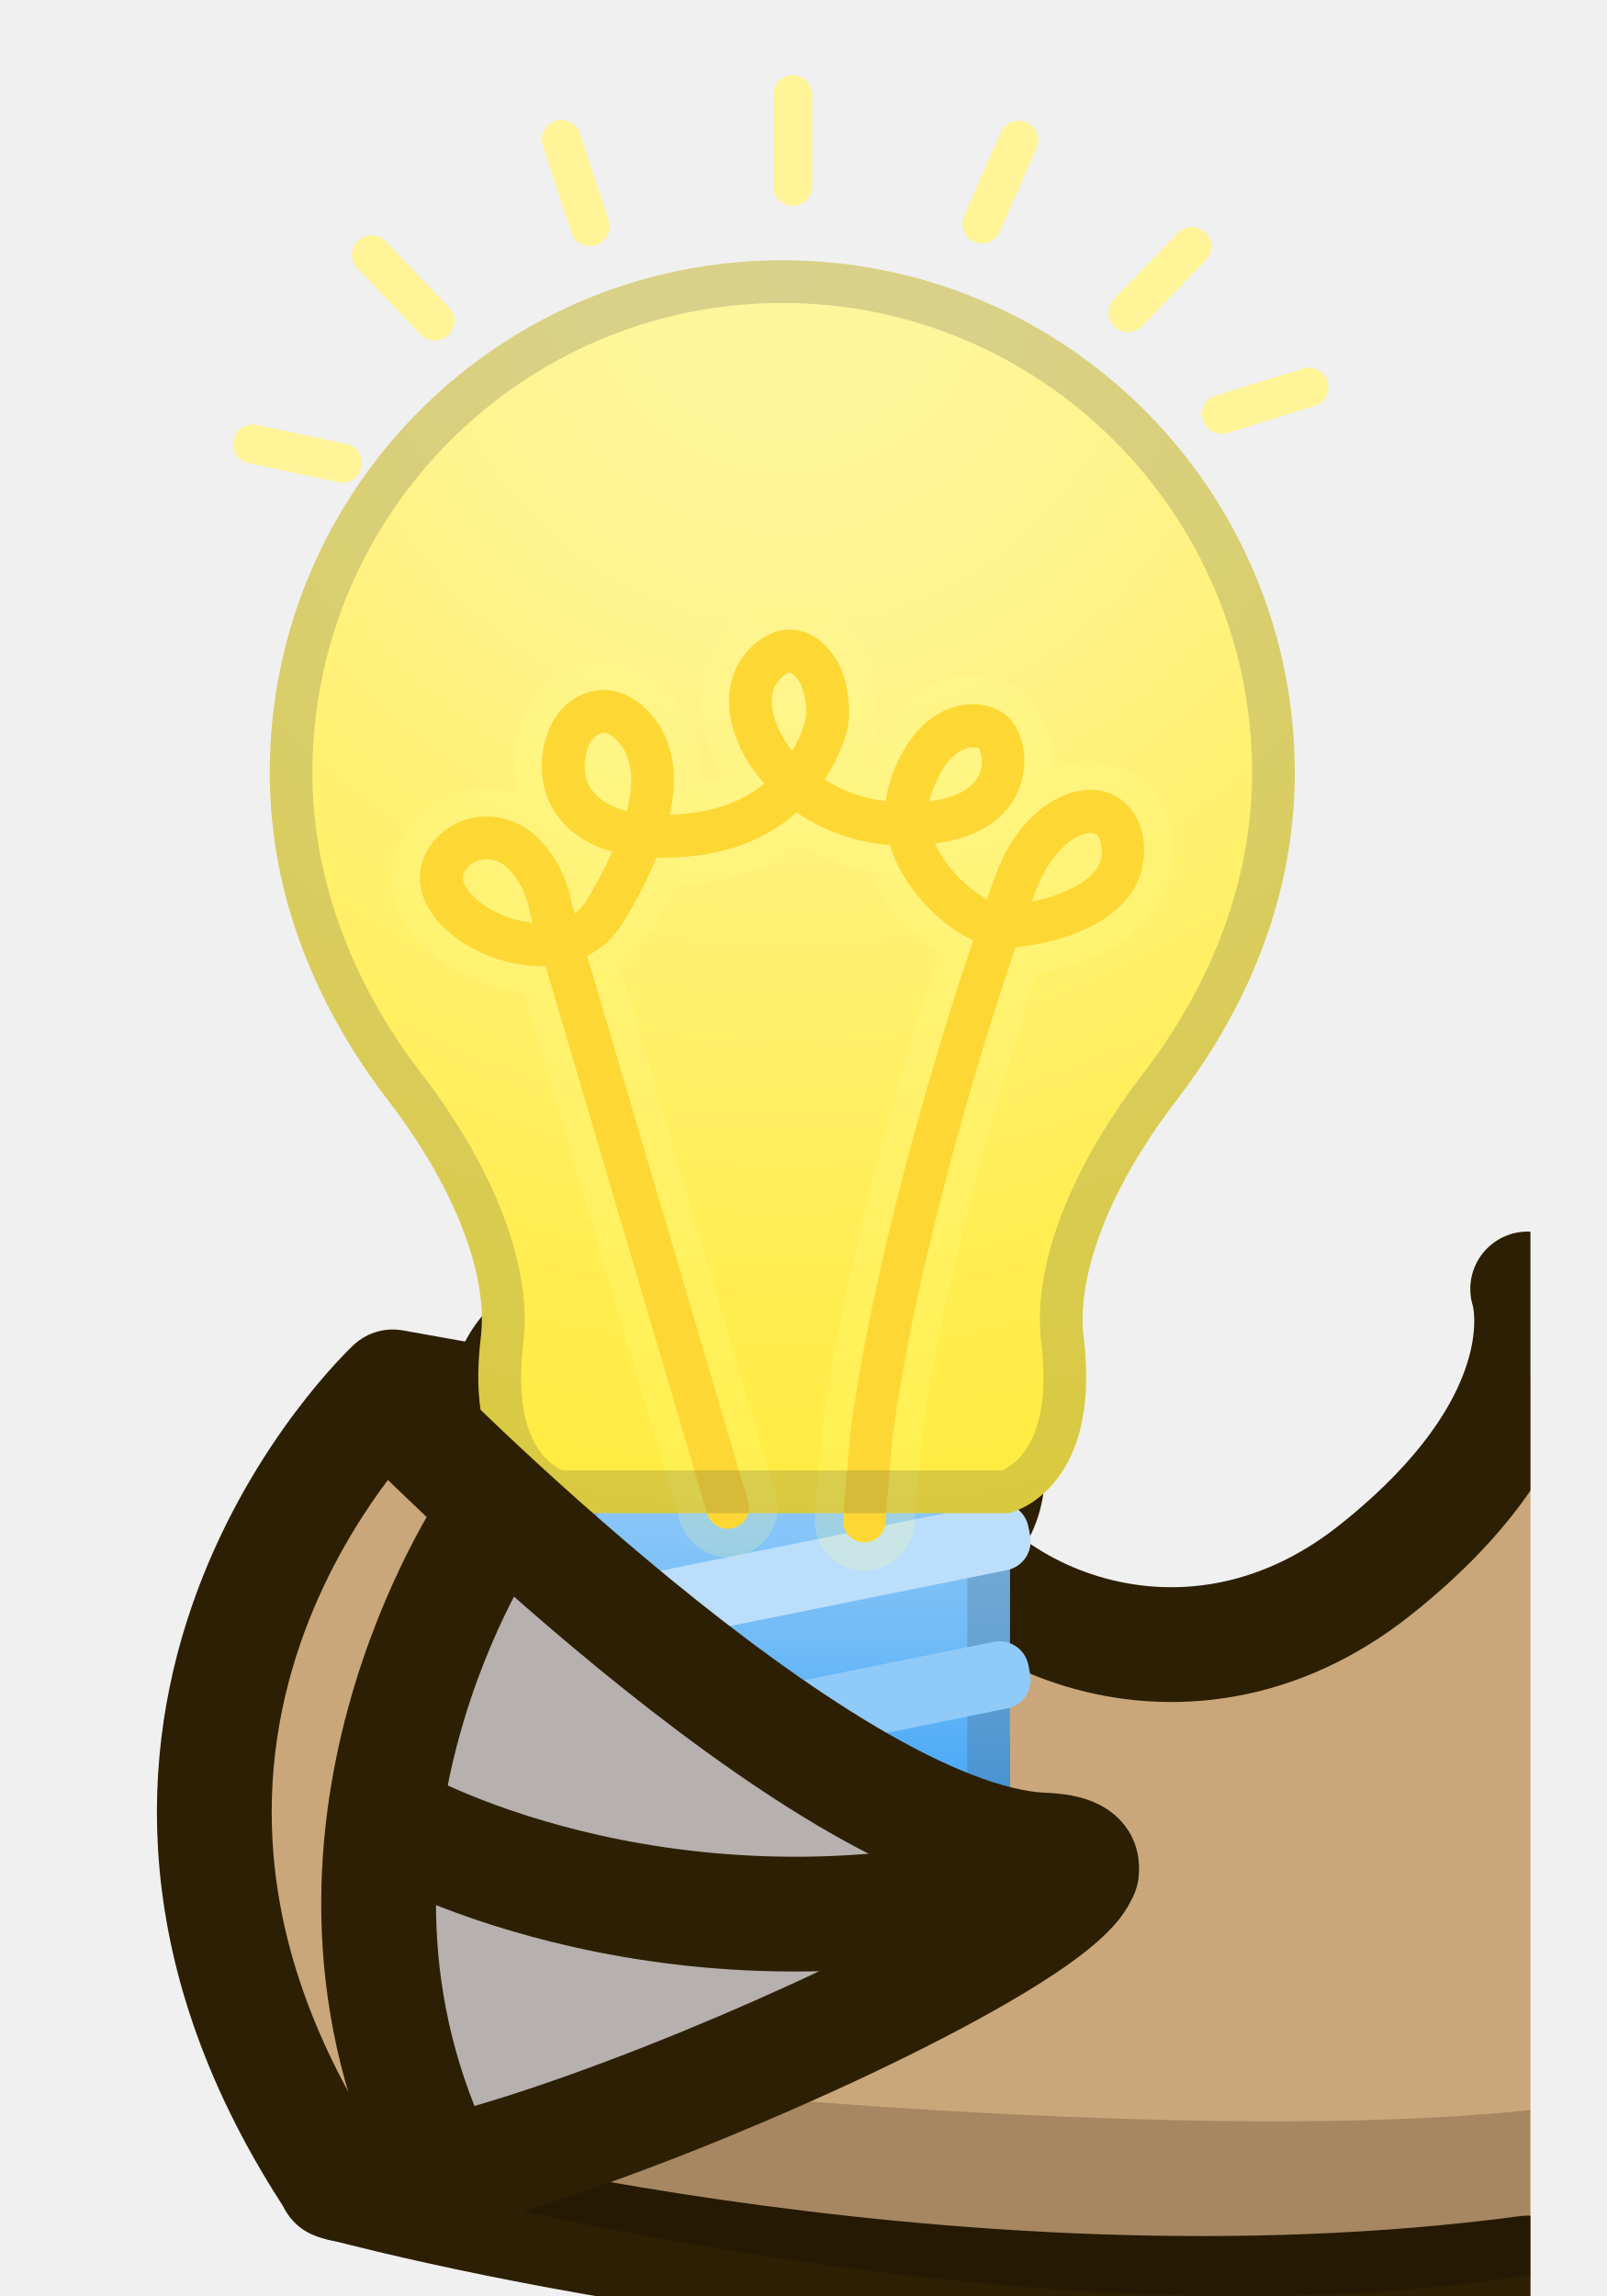
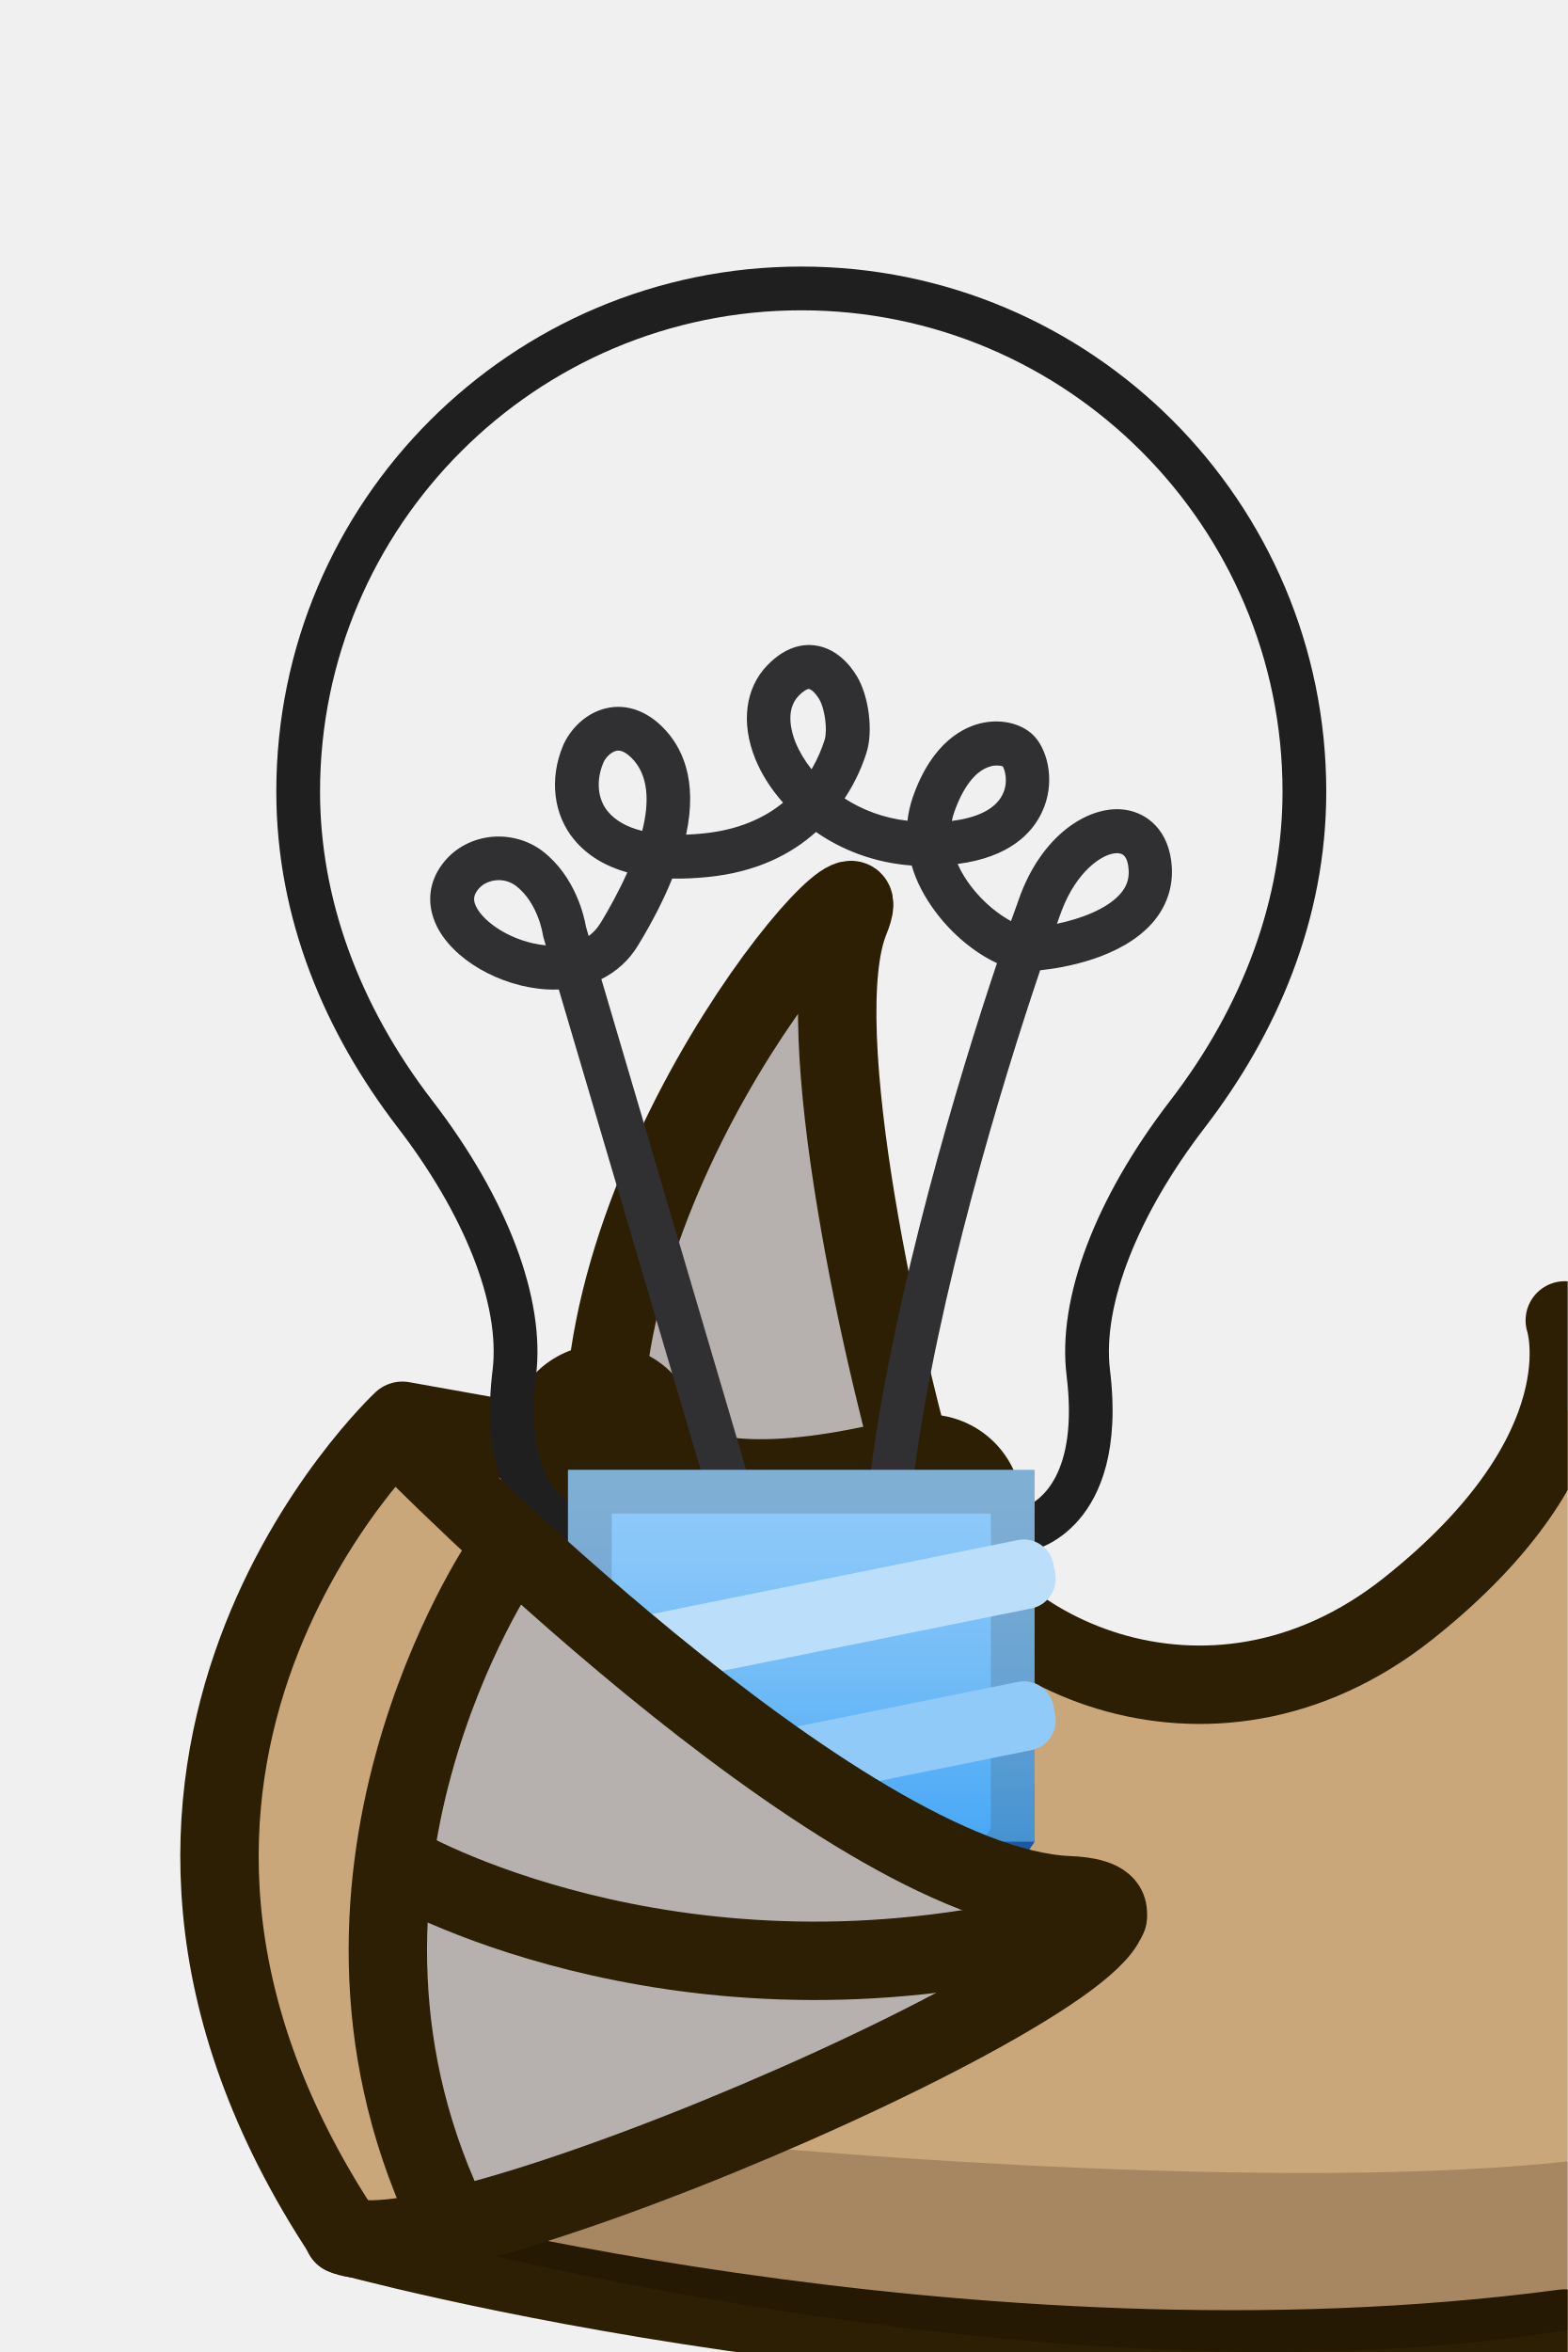
- <svg xmlns="http://www.w3.org/2000/svg" width="14" height="20" viewBox="0 0 14 20" fill="none">
-   <g clip-path="url(#clip0_96_1446)">
-     <path d="M13.38 11.067C13.38 11.067 13.779 12.245 12.181 13.509C11.195 14.289 9.114 15.369 7.823 12.648C6.421 13.494 5.137 12.389 5.137 12.389C5.137 12.389 3.788 12.245 3.437 12.245C1.265 14.129 1.757 17.422 2.92 19.007C6.631 20.212 11.697 20.515 12.181 19.933C17.364 21.249 15.131 11.589 15.131 11.589L13.38 11.067Z" fill="#CAA77A" />
-     <path d="M7.186 7.67C7.186 7.67 7.373 12.3 7.823 12.648C8.274 12.997 5.208 13.504 5.075 12.194C5.116 10.494 7.186 7.67 7.186 7.67Z" fill="#B6B1AE" />
-     <path d="M13.309 11.228C13.309 11.228 13.681 12.327 11.977 13.679C10.273 15.03 8.25 14.027 7.884 12.839C7.518 11.651 6.861 8.722 7.229 7.821C7.598 6.921 4.997 9.805 5.141 12.389L3.422 12.081C3.422 12.081 0.282 15.012 2.926 19.007C2.926 19.007 8.231 20.476 13.309 19.8" stroke="#2D1F04" stroke-linecap="round" stroke-linejoin="round" />
-     <path d="M5.135 12.245C5.135 12.245 5.135 13.548 7.883 12.839" stroke="#2D1F04" stroke-width="2.437" stroke-linecap="round" stroke-linejoin="round" />
+ <svg xmlns="http://www.w3.org/2000/svg" width="20" height="30" viewBox="0 0 20 30" fill="none">
+   <g clip-path="url(#clip0_96_1454)">
+     <path d="M20.069 16.6C20.069 16.6 20.668 18.367 18.272 20.263C16.793 21.433 13.672 23.053 11.735 18.972C9.631 20.241 7.706 18.583 7.706 18.583C7.706 18.583 5.681 18.367 5.155 18.367C1.898 21.193 2.636 26.132 4.379 28.51C9.947 30.318 17.546 30.773 18.272 29.9C26.046 31.873 22.696 17.383 22.696 17.383L20.069 16.6Z" fill="#CAA77A" />
+     <path d="M10.779 11.505C10.779 11.505 11.06 18.449 11.735 18.972C12.41 19.495 7.812 20.256 7.612 18.291C7.674 15.741 10.779 11.505 10.779 11.505Z" fill="#B6B1AE" />
+     <path d="M19.963 16.842C19.963 16.842 20.521 18.49 17.965 20.518C15.409 22.546 12.375 21.041 11.826 19.259C11.277 17.476 10.291 13.082 10.844 11.732C11.396 10.381 7.495 14.708 7.711 18.583L5.133 18.122C5.133 18.122 0.422 22.518 4.389 28.51C4.389 28.51 12.347 30.714 19.963 29.7" stroke="#2D1F04" stroke-linecap="round" stroke-linejoin="round" />
+     <path d="M7.702 18.367C7.702 18.367 7.702 20.323 11.824 19.259" stroke="#2D1F04" stroke-width="2.437" stroke-linecap="round" stroke-linejoin="round" />
    <g style="mix-blend-mode:multiply" opacity="0.23">
-       <path d="M6.58 18.267C6.58 18.267 11.241 18.695 13.706 18.332C15.125 18.123 13.396 19.399 13.458 19.791C9.227 20.54 3.6 19.037 3.6 19.037L6.58 18.267Z" fill="#3F2719" />
+       <path d="M9.87 27.4C9.87 27.4 16.861 28.042 20.559 27.498C22.687 27.185 20.093 29.098 20.186 29.686C13.841 30.81 5.4 28.556 5.4 28.556L9.87 27.4Z" fill="#3F2719" />
    </g>
-     <path d="M4.831 15.165V15.661L5.675 16.928C5.767 17.066 5.922 17.149 6.088 17.149H7.542C7.708 17.149 7.863 17.066 7.955 16.928L8.799 15.661V15.165H4.831Z" fill="url(#paint0_radial_96_1446)" />
-     <path d="M8.799 12.498H4.831V15.661H8.799V12.498Z" fill="url(#paint1_linear_96_1446)" />
+     <path d="M11.298 20.15C11.29 20.15 11.283 20.15 11.274 20.15C11.119 20.137 11.006 20.001 11.019 19.849L11.11 18.761C11.408 16.472 12.23 13.741 12.719 12.285C12.444 12.158 12.157 11.926 11.94 11.637C11.794 11.444 11.69 11.243 11.631 11.04C11.153 11.005 10.74 10.841 10.41 10.612C10.1 10.891 9.655 11.126 9.023 11.187C8.864 11.202 8.716 11.21 8.576 11.206C8.472 11.463 8.331 11.745 8.139 12.06C8.025 12.248 7.865 12.393 7.672 12.489L9.776 19.616C9.819 19.763 9.735 19.919 9.588 19.962C9.441 20.005 9.285 19.921 9.242 19.774L7.129 12.621C7.08 12.623 7.028 12.623 6.978 12.62C6.375 12.586 5.767 12.233 5.564 11.796C5.44 11.528 5.469 11.25 5.646 11.018C5.788 10.83 5.998 10.711 6.238 10.678C6.481 10.646 6.733 10.711 6.924 10.858C7.343 11.182 7.454 11.695 7.475 11.818L7.51 11.939C7.568 11.896 7.62 11.842 7.663 11.771C7.772 11.591 7.897 11.366 8.003 11.128C7.719 11.048 7.492 10.91 7.326 10.711C7.06 10.393 7.006 9.933 7.183 9.511C7.261 9.327 7.456 9.089 7.756 9.029C7.996 8.981 8.241 9.066 8.446 9.267C8.703 9.52 8.904 9.944 8.753 10.646C8.822 10.644 8.894 10.638 8.969 10.631C9.424 10.586 9.754 10.432 9.99 10.238C9.83 10.058 9.711 9.866 9.635 9.678C9.45 9.221 9.508 8.774 9.791 8.484C10.024 8.244 10.245 8.214 10.388 8.231C10.676 8.265 10.853 8.493 10.933 8.627C11.086 8.882 11.142 9.329 11.054 9.602C11.008 9.747 10.924 9.961 10.775 10.184C10.998 10.328 11.268 10.434 11.577 10.469C11.588 10.37 11.61 10.274 11.642 10.177C11.893 9.45 12.313 9.264 12.542 9.219C12.799 9.167 13.059 9.238 13.203 9.399C13.374 9.591 13.465 9.993 13.294 10.357C13.169 10.627 12.879 10.934 12.217 11.02C12.267 11.133 12.33 11.228 12.382 11.297C12.548 11.517 12.743 11.665 12.898 11.749C12.948 11.608 12.989 11.494 13.02 11.409C13.324 10.611 13.925 10.261 14.362 10.33C14.628 10.37 14.922 10.585 14.95 11.064C14.964 11.329 14.877 11.574 14.697 11.777C14.293 12.229 13.556 12.346 13.27 12.376C12.793 13.784 11.956 16.534 11.659 18.816L11.568 19.892C11.562 20.041 11.441 20.15 11.298 20.15ZM6.362 11.226C6.346 11.226 6.329 11.228 6.312 11.23C6.221 11.243 6.143 11.286 6.093 11.353C6.041 11.422 6.035 11.481 6.072 11.559C6.173 11.773 6.548 12.019 6.963 12.058L6.933 11.957C6.93 11.943 6.926 11.93 6.924 11.915C6.924 11.913 6.865 11.517 6.582 11.299C6.52 11.252 6.442 11.226 6.362 11.226ZM14.252 10.882C14.062 10.882 13.733 11.12 13.547 11.61C13.528 11.658 13.508 11.716 13.484 11.783C13.78 11.721 14.113 11.6 14.287 11.407C14.371 11.314 14.406 11.217 14.399 11.1C14.392 10.968 14.352 10.895 14.284 10.886C14.272 10.884 14.263 10.882 14.252 10.882ZM7.888 9.574C7.88 9.574 7.873 9.574 7.865 9.576C7.795 9.591 7.724 9.665 7.698 9.727C7.601 9.956 7.624 10.196 7.756 10.352C7.852 10.467 7.999 10.551 8.193 10.598C8.286 10.233 8.278 9.885 8.055 9.665C7.992 9.604 7.936 9.574 7.888 9.574ZM12.715 9.764C12.689 9.764 12.656 9.768 12.619 9.781C12.44 9.838 12.282 10.047 12.172 10.365C12.159 10.4 12.15 10.436 12.144 10.471C12.475 10.43 12.699 10.317 12.788 10.138C12.873 9.971 12.814 9.805 12.792 9.775C12.786 9.773 12.758 9.764 12.715 9.764ZM10.319 8.787C10.303 8.787 10.256 8.806 10.189 8.875C10.01 9.059 10.102 9.353 10.15 9.472C10.197 9.585 10.265 9.701 10.353 9.812C10.433 9.678 10.485 9.548 10.52 9.438C10.559 9.314 10.524 9.037 10.451 8.918C10.401 8.834 10.345 8.791 10.321 8.789C10.321 8.787 10.321 8.787 10.319 8.787Z" fill="#303032" />
+     <path d="M10.223 3.958C13.608 3.958 16.362 6.711 16.362 10.097C16.362 11.457 15.867 12.821 14.929 14.039C13.969 15.287 13.487 16.565 13.607 17.544C13.763 18.814 13.262 19.14 13.095 19.213H10.223H7.35C7.183 19.14 6.682 18.816 6.839 17.544C6.958 16.565 6.476 15.287 5.516 14.039C4.578 12.821 4.083 11.457 4.083 10.097C4.083 6.711 6.837 3.958 10.223 3.958ZM10.223 3.4C6.524 3.4 3.525 6.399 3.525 10.097C3.525 11.727 4.152 13.181 5.073 14.38C5.92 15.481 6.387 16.638 6.284 17.477C6.037 19.503 7.261 19.771 7.261 19.771H10.223H13.184C13.184 19.771 14.408 19.503 14.161 17.477C14.059 16.638 14.525 15.481 15.372 14.38C16.293 13.181 16.92 11.727 16.92 10.097C16.92 6.399 13.921 3.4 10.223 3.4Z" fill="#1F1F1F" />
+     <path d="M7.246 22.747V23.491L8.513 25.393C8.651 25.599 8.883 25.724 9.132 25.724H11.313C11.562 25.724 11.794 25.599 11.932 25.393L13.199 23.491V22.747H7.246Z" fill="url(#paint0_radial_96_1454)" />
+     <path d="M13.199 18.748H7.246V23.491H13.199V18.748Z" fill="url(#paint1_linear_96_1454)" />
    <g opacity="0.2">
-       <path d="M8.427 12.87V15.165V15.548L7.645 16.721C7.621 16.756 7.583 16.777 7.542 16.777H6.088C6.046 16.777 6.008 16.756 5.985 16.721L5.203 15.548V15.165V12.87H8.427ZM8.799 12.498H4.831V15.165V15.661L5.675 16.928C5.767 17.066 5.922 17.149 6.088 17.149H7.542C7.708 17.149 7.863 17.066 7.955 16.928L8.799 15.661V15.165V12.498Z" fill="#424242" />
+       <path d="M12.641 19.306V22.747V23.322L11.467 25.082C11.432 25.134 11.374 25.166 11.313 25.166H9.132C9.069 25.166 9.011 25.134 8.978 25.082L7.804 23.322V22.747V19.306H12.641ZM13.199 18.748H7.246V22.747V23.491L8.513 25.393C8.651 25.599 8.883 25.724 9.132 25.724H11.313C11.562 25.724 11.794 25.599 11.932 25.393L13.199 23.491V22.747V18.748Z" fill="#424242" />
    </g>
-     <path d="M8.773 13.677L4.944 14.45C4.806 14.479 4.669 14.388 4.641 14.249L4.626 14.173C4.598 14.035 4.688 13.899 4.827 13.87L8.657 13.096C8.794 13.068 8.931 13.158 8.959 13.297L8.974 13.374C9.002 13.513 8.912 13.649 8.773 13.677Z" fill="#BBDEFB" />
-     <path d="M8.773 14.882L4.944 15.656C4.806 15.684 4.669 15.594 4.641 15.455L4.626 15.378C4.598 15.241 4.688 15.104 4.827 15.075L8.657 14.302C8.794 14.273 8.931 14.364 8.959 14.503L8.974 14.579C9.002 14.718 8.912 14.855 8.773 14.882Z" fill="#90CAF9" />
-     <path d="M11.28 6.731C11.28 4.266 9.281 2.267 6.815 2.267C4.349 2.267 2.35 4.266 2.35 6.731C2.35 7.818 2.768 8.788 3.382 9.586C3.946 10.32 4.258 11.092 4.189 11.651C4.025 13.002 4.841 13.181 4.841 13.181H6.815H8.789C8.789 13.181 9.605 13.002 9.441 11.651C9.372 11.092 9.684 10.32 10.248 9.586C10.862 8.788 11.28 7.818 11.28 6.731Z" fill="url(#paint2_radial_96_1446)" />
-     <path d="M7.532 13.434C7.527 13.434 7.522 13.434 7.516 13.434C7.413 13.425 7.337 13.334 7.346 13.233L7.407 12.507C7.605 10.982 8.153 9.161 8.479 8.19C8.296 8.106 8.105 7.95 7.96 7.758C7.863 7.629 7.794 7.495 7.754 7.36C7.435 7.337 7.16 7.227 6.94 7.075C6.733 7.261 6.437 7.417 6.015 7.458C5.91 7.468 5.81 7.473 5.717 7.471C5.648 7.642 5.554 7.83 5.426 8.04C5.35 8.165 5.244 8.262 5.115 8.326L6.517 13.078C6.546 13.175 6.49 13.28 6.392 13.308C6.294 13.337 6.19 13.281 6.161 13.183L4.753 8.414C4.72 8.416 4.686 8.416 4.652 8.413C4.25 8.391 3.845 8.155 3.71 7.864C3.626 7.685 3.646 7.5 3.764 7.345C3.858 7.22 3.998 7.141 4.158 7.118C4.321 7.097 4.488 7.141 4.616 7.239C4.895 7.454 4.97 7.797 4.983 7.879L5.007 7.959C5.045 7.931 5.08 7.895 5.108 7.848C5.182 7.727 5.265 7.577 5.335 7.418C5.146 7.365 4.994 7.273 4.884 7.141C4.707 6.929 4.671 6.622 4.789 6.341C4.841 6.218 4.971 6.059 5.17 6.019C5.33 5.987 5.494 6.044 5.631 6.178C5.802 6.347 5.936 6.63 5.835 7.097C5.881 7.096 5.93 7.092 5.979 7.087C6.283 7.058 6.502 6.955 6.66 6.826C6.553 6.705 6.474 6.578 6.423 6.452C6.3 6.147 6.339 5.85 6.527 5.656C6.682 5.496 6.83 5.476 6.925 5.487C7.118 5.51 7.235 5.662 7.289 5.752C7.39 5.922 7.428 6.219 7.369 6.401C7.338 6.498 7.283 6.641 7.183 6.79C7.332 6.885 7.512 6.956 7.718 6.979C7.725 6.914 7.74 6.849 7.761 6.785C7.929 6.3 8.209 6.176 8.362 6.146C8.533 6.111 8.706 6.158 8.802 6.266C8.916 6.394 8.977 6.662 8.863 6.905C8.78 7.085 8.586 7.289 8.145 7.347C8.178 7.422 8.22 7.485 8.255 7.531C8.365 7.678 8.496 7.777 8.598 7.833C8.632 7.738 8.659 7.663 8.68 7.606C8.882 7.074 9.283 6.84 9.575 6.886C9.752 6.914 9.948 7.056 9.966 7.376C9.976 7.552 9.918 7.716 9.798 7.851C9.529 8.153 9.037 8.231 8.846 8.251C8.529 9.189 7.971 11.023 7.772 12.544L7.712 13.261C7.708 13.36 7.627 13.434 7.532 13.434ZM4.242 7.484C4.23 7.484 4.219 7.485 4.208 7.487C4.147 7.495 4.095 7.524 4.062 7.569C4.027 7.614 4.023 7.654 4.048 7.706C4.115 7.849 4.366 8.013 4.642 8.039L4.622 7.972C4.62 7.962 4.617 7.953 4.616 7.943C4.616 7.942 4.576 7.678 4.388 7.533C4.347 7.502 4.295 7.484 4.242 7.484ZM9.501 7.255C9.375 7.255 9.155 7.413 9.031 7.74C9.019 7.772 9.005 7.81 8.989 7.855C9.186 7.814 9.408 7.733 9.525 7.604C9.581 7.542 9.604 7.478 9.599 7.4C9.594 7.312 9.568 7.263 9.522 7.257C9.515 7.256 9.509 7.255 9.501 7.255ZM5.259 6.383C5.254 6.383 5.249 6.383 5.244 6.384C5.197 6.394 5.149 6.444 5.132 6.485C5.068 6.637 5.082 6.797 5.17 6.901C5.235 6.978 5.333 7.034 5.462 7.065C5.524 6.822 5.519 6.59 5.37 6.444C5.328 6.403 5.291 6.383 5.259 6.383ZM8.477 6.509C8.46 6.509 8.437 6.512 8.412 6.521C8.293 6.559 8.188 6.698 8.115 6.91C8.106 6.934 8.1 6.957 8.096 6.981C8.317 6.953 8.466 6.878 8.525 6.759C8.582 6.647 8.543 6.537 8.528 6.517C8.524 6.516 8.505 6.509 8.477 6.509ZM6.88 5.858C6.868 5.858 6.837 5.871 6.793 5.917C6.674 6.039 6.734 6.235 6.767 6.315C6.798 6.39 6.844 6.467 6.902 6.542C6.955 6.452 6.99 6.365 7.013 6.292C7.04 6.209 7.016 6.024 6.968 5.945C6.934 5.889 6.897 5.861 6.881 5.859C6.881 5.858 6.881 5.858 6.88 5.858Z" fill="#FFD54F" />
-     <path d="M7.532 13.434C7.527 13.434 7.522 13.434 7.516 13.434C7.413 13.425 7.337 13.334 7.346 13.233L7.407 12.507C7.605 10.982 8.153 9.161 8.479 8.19C8.296 8.106 8.105 7.95 7.96 7.758C7.863 7.629 7.794 7.495 7.754 7.36C7.435 7.337 7.16 7.227 6.94 7.075C6.733 7.261 6.437 7.417 6.015 7.458C5.91 7.468 5.81 7.473 5.717 7.471C5.648 7.642 5.554 7.83 5.426 8.04C5.35 8.165 5.244 8.262 5.115 8.326L6.517 13.078C6.546 13.175 6.49 13.28 6.392 13.308C6.294 13.337 6.19 13.281 6.161 13.183L4.753 8.414C4.72 8.416 4.686 8.416 4.652 8.413C4.25 8.391 3.845 8.155 3.71 7.864C3.626 7.685 3.646 7.5 3.764 7.345C3.858 7.22 3.998 7.141 4.158 7.118C4.321 7.097 4.488 7.141 4.616 7.239C4.895 7.454 4.97 7.797 4.983 7.879L5.007 7.959C5.045 7.931 5.08 7.895 5.108 7.848C5.182 7.727 5.265 7.577 5.335 7.418C5.146 7.365 4.994 7.273 4.884 7.141C4.707 6.929 4.671 6.622 4.789 6.341C4.841 6.218 4.971 6.059 5.17 6.019C5.33 5.987 5.494 6.044 5.631 6.178C5.802 6.347 5.936 6.63 5.835 7.097C5.881 7.096 5.93 7.092 5.979 7.087C6.283 7.058 6.502 6.955 6.66 6.826C6.553 6.705 6.474 6.578 6.423 6.452C6.3 6.147 6.339 5.85 6.527 5.656C6.682 5.496 6.83 5.476 6.925 5.487C7.118 5.51 7.235 5.662 7.289 5.752C7.39 5.922 7.428 6.219 7.369 6.401C7.338 6.498 7.283 6.641 7.183 6.79C7.332 6.885 7.512 6.956 7.718 6.979C7.725 6.914 7.74 6.849 7.761 6.785C7.929 6.3 8.209 6.176 8.362 6.146C8.533 6.111 8.706 6.158 8.802 6.266C8.916 6.394 8.977 6.662 8.863 6.905C8.78 7.085 8.586 7.289 8.145 7.347C8.178 7.422 8.22 7.485 8.255 7.531C8.365 7.678 8.496 7.777 8.598 7.833C8.632 7.738 8.659 7.663 8.68 7.606C8.882 7.074 9.283 6.84 9.575 6.886C9.752 6.914 9.948 7.056 9.966 7.376C9.976 7.552 9.918 7.716 9.798 7.851C9.529 8.153 9.037 8.231 8.846 8.251C8.529 9.189 7.971 11.023 7.772 12.544L7.712 13.261C7.708 13.36 7.627 13.434 7.532 13.434ZM4.242 7.484C4.23 7.484 4.219 7.485 4.208 7.487C4.147 7.495 4.095 7.524 4.062 7.569C4.027 7.614 4.023 7.654 4.048 7.706C4.115 7.849 4.366 8.013 4.642 8.039L4.622 7.972C4.62 7.962 4.617 7.953 4.616 7.943C4.616 7.942 4.576 7.678 4.388 7.533C4.347 7.502 4.295 7.484 4.242 7.484ZM9.501 7.255C9.375 7.255 9.155 7.413 9.031 7.74C9.019 7.772 9.005 7.81 8.989 7.855C9.186 7.814 9.408 7.733 9.525 7.604C9.581 7.542 9.604 7.478 9.599 7.4C9.594 7.312 9.568 7.263 9.522 7.257C9.515 7.256 9.509 7.255 9.501 7.255ZM5.259 6.383C5.254 6.383 5.249 6.383 5.244 6.384C5.197 6.394 5.149 6.444 5.132 6.485C5.068 6.637 5.082 6.797 5.17 6.901C5.235 6.978 5.333 7.034 5.462 7.065C5.524 6.822 5.519 6.59 5.37 6.444C5.328 6.403 5.291 6.383 5.259 6.383ZM8.477 6.509C8.46 6.509 8.437 6.512 8.412 6.521C8.293 6.559 8.188 6.698 8.115 6.91C8.106 6.934 8.1 6.957 8.096 6.981C8.317 6.953 8.466 6.878 8.525 6.759C8.582 6.647 8.543 6.537 8.528 6.517C8.524 6.516 8.505 6.509 8.477 6.509ZM6.88 5.858C6.868 5.858 6.837 5.871 6.793 5.917C6.674 6.039 6.734 6.235 6.767 6.315C6.798 6.39 6.844 6.467 6.902 6.542C6.955 6.452 6.99 6.365 7.013 6.292C7.04 6.209 7.016 6.024 6.968 5.945C6.934 5.889 6.897 5.861 6.881 5.859C6.881 5.858 6.881 5.858 6.88 5.858Z" fill="#FDD835" />
-     <g opacity="0.2">
-       <path d="M6.881 5.486C6.897 5.486 6.911 5.487 6.925 5.489C7.118 5.511 7.235 5.663 7.289 5.753C7.39 5.923 7.428 6.22 7.369 6.403C7.338 6.499 7.283 6.642 7.183 6.791C7.332 6.886 7.512 6.957 7.718 6.981C7.725 6.915 7.74 6.85 7.761 6.786C7.929 6.301 8.209 6.177 8.362 6.147C8.399 6.14 8.436 6.136 8.473 6.136C8.605 6.136 8.727 6.183 8.802 6.267C8.916 6.395 8.977 6.663 8.863 6.906C8.78 7.086 8.586 7.291 8.145 7.348C8.178 7.423 8.22 7.487 8.255 7.532C8.365 7.679 8.496 7.778 8.598 7.834C8.632 7.74 8.659 7.664 8.68 7.607C8.865 7.118 9.219 6.881 9.501 6.881C9.526 6.881 9.551 6.883 9.574 6.886C9.752 6.914 9.948 7.056 9.966 7.376C9.976 7.552 9.918 7.716 9.798 7.851C9.529 8.153 9.037 8.231 8.846 8.251C8.529 9.189 7.971 11.022 7.772 12.544L7.712 13.261C7.703 13.358 7.622 13.431 7.527 13.431C7.522 13.431 7.517 13.431 7.511 13.431C7.408 13.422 7.332 13.332 7.341 13.23L7.402 12.504C7.6 10.979 8.148 9.158 8.474 8.187C8.291 8.103 8.1 7.948 7.955 7.756C7.858 7.627 7.789 7.493 7.749 7.358C7.435 7.336 7.16 7.227 6.94 7.075C6.733 7.261 6.437 7.417 6.015 7.458C5.928 7.467 5.846 7.47 5.768 7.47C5.751 7.47 5.735 7.47 5.717 7.47C5.648 7.642 5.554 7.83 5.426 8.04C5.35 8.165 5.244 8.262 5.115 8.326L6.517 13.077C6.546 13.175 6.49 13.28 6.392 13.308C6.375 13.313 6.357 13.316 6.339 13.316C6.258 13.316 6.184 13.264 6.16 13.182L4.753 8.414C4.739 8.414 4.725 8.415 4.712 8.415C4.692 8.415 4.672 8.415 4.651 8.414C4.249 8.392 3.843 8.156 3.708 7.865C3.625 7.686 3.645 7.501 3.763 7.346C3.857 7.221 3.997 7.142 4.157 7.119C4.185 7.116 4.212 7.114 4.239 7.114C4.374 7.114 4.508 7.159 4.615 7.241C4.894 7.457 4.968 7.799 4.982 7.881L5.006 7.962C5.044 7.933 5.079 7.897 5.107 7.85C5.18 7.73 5.264 7.58 5.334 7.421C5.144 7.367 4.993 7.276 4.883 7.143C4.705 6.931 4.669 6.625 4.787 6.343C4.839 6.22 4.97 6.062 5.169 6.022C5.199 6.016 5.228 6.013 5.257 6.013C5.389 6.013 5.518 6.071 5.629 6.181C5.801 6.349 5.934 6.632 5.834 7.1C5.88 7.098 5.928 7.095 5.978 7.09C6.282 7.06 6.501 6.957 6.659 6.828C6.552 6.708 6.473 6.58 6.422 6.455C6.299 6.15 6.338 5.852 6.526 5.658C6.659 5.52 6.786 5.486 6.881 5.486ZM6.903 6.542C6.956 6.452 6.991 6.365 7.015 6.292C7.041 6.209 7.017 6.024 6.969 5.945C6.935 5.889 6.898 5.861 6.882 5.859H6.881C6.87 5.859 6.839 5.872 6.794 5.918C6.675 6.04 6.736 6.236 6.768 6.316C6.798 6.389 6.844 6.467 6.903 6.542ZM5.462 7.065C5.524 6.822 5.519 6.59 5.37 6.444C5.329 6.403 5.292 6.383 5.259 6.383C5.254 6.383 5.249 6.383 5.244 6.384C5.197 6.394 5.149 6.444 5.132 6.484C5.068 6.637 5.082 6.797 5.17 6.901C5.235 6.978 5.333 7.034 5.462 7.065ZM8.095 6.981C8.316 6.953 8.464 6.878 8.524 6.759C8.581 6.647 8.541 6.537 8.527 6.517C8.525 6.517 8.507 6.511 8.478 6.511C8.461 6.511 8.438 6.513 8.414 6.522C8.295 6.56 8.189 6.699 8.116 6.911C8.105 6.933 8.099 6.957 8.095 6.981ZM8.988 7.856C9.185 7.815 9.407 7.735 9.524 7.606C9.579 7.544 9.603 7.479 9.598 7.401C9.593 7.313 9.567 7.265 9.521 7.258C9.515 7.257 9.508 7.257 9.501 7.257C9.375 7.257 9.155 7.416 9.031 7.742C9.019 7.773 9.005 7.811 8.988 7.856ZM4.642 8.04L4.622 7.973C4.62 7.963 4.617 7.954 4.616 7.944C4.616 7.943 4.576 7.679 4.388 7.534C4.347 7.501 4.295 7.485 4.24 7.485C4.229 7.485 4.218 7.487 4.207 7.488C4.146 7.496 4.094 7.525 4.061 7.57C4.026 7.616 4.022 7.655 4.047 7.707C4.114 7.85 4.366 8.014 4.642 8.04ZM6.881 5.238C6.747 5.238 6.546 5.28 6.349 5.484C6.089 5.75 6.031 6.147 6.192 6.545C6.221 6.616 6.257 6.687 6.299 6.755C6.243 6.78 6.183 6.798 6.118 6.813C6.124 6.411 5.962 6.155 5.805 6.001C5.647 5.845 5.457 5.761 5.259 5.761C5.213 5.761 5.167 5.766 5.122 5.775C4.828 5.835 4.64 6.055 4.56 6.243C4.469 6.461 4.45 6.692 4.498 6.902C4.415 6.876 4.328 6.864 4.24 6.864C4.202 6.864 4.163 6.866 4.126 6.871C3.901 6.901 3.702 7.016 3.567 7.194C3.393 7.423 3.364 7.705 3.485 7.967C3.65 8.322 4.096 8.603 4.565 8.654L5.923 13.251C5.978 13.435 6.149 13.562 6.34 13.562C6.381 13.562 6.423 13.556 6.463 13.545C6.574 13.513 6.666 13.438 6.721 13.337C6.777 13.235 6.789 13.117 6.755 13.007L5.405 8.433C5.497 8.36 5.576 8.269 5.638 8.167C5.732 8.011 5.814 7.86 5.881 7.716C5.932 7.713 5.985 7.71 6.039 7.705C6.393 7.67 6.702 7.561 6.959 7.377C7.15 7.483 7.357 7.554 7.574 7.588C7.622 7.697 7.684 7.804 7.763 7.907C7.879 8.062 8.025 8.2 8.18 8.304C7.9 9.162 7.362 10.934 7.161 12.475L7.16 12.48V12.486L7.099 13.211C7.079 13.45 7.257 13.66 7.495 13.68C7.51 13.681 7.521 13.681 7.532 13.681C7.755 13.681 7.945 13.507 7.965 13.284L8.024 12.573C8.225 11.032 8.801 9.193 9.037 8.477C9.307 8.432 9.723 8.314 9.986 8.019C10.151 7.834 10.232 7.607 10.217 7.364C10.19 6.896 9.876 6.684 9.615 6.643C9.579 6.638 9.542 6.635 9.505 6.635C9.4 6.635 9.286 6.658 9.17 6.708C9.19 6.465 9.109 6.238 8.989 6.102C8.868 5.967 8.68 5.889 8.474 5.889C8.421 5.889 8.367 5.894 8.313 5.905C8.111 5.946 7.743 6.102 7.533 6.688C7.531 6.687 7.527 6.685 7.524 6.685C7.562 6.606 7.586 6.534 7.605 6.478C7.683 6.229 7.637 5.856 7.501 5.626C7.424 5.498 7.252 5.278 6.954 5.243C6.929 5.239 6.904 5.238 6.881 5.238Z" fill="#FFFF8D" />
-     </g>
-     <g opacity="0.2">
-       <path d="M6.815 2.639C9.072 2.639 10.908 4.474 10.908 6.731C10.908 7.638 10.578 8.547 9.953 9.359C9.313 10.192 8.992 11.044 9.071 11.696C9.175 12.543 8.842 12.76 8.73 12.808H6.815H4.9C4.789 12.76 4.455 12.544 4.559 11.696C4.638 11.044 4.317 10.192 3.677 9.359C3.052 8.547 2.722 7.638 2.722 6.731C2.722 4.474 4.558 2.639 6.815 2.639ZM6.815 2.267C4.349 2.267 2.35 4.266 2.35 6.731C2.35 7.818 2.768 8.788 3.382 9.586C3.946 10.32 4.258 11.092 4.189 11.651C4.025 13.002 4.841 13.181 4.841 13.181H6.815H8.789C8.789 13.181 9.605 13.002 9.441 11.651C9.372 11.092 9.684 10.32 10.248 9.586C10.862 8.788 11.28 7.818 11.28 6.731C11.28 4.266 9.281 2.267 6.815 2.267Z" fill="#424242" />
-     </g>
-     <path d="M9.357 16.319C8.679 17.283 5.075 18.767 3.831 18.898C3.335 18.256 2.669 14.826 4.43 13.259C5.28 14.374 7.952 15.808 9.357 16.319Z" fill="#B6B1AE" />
-     <path d="M3.437 12.245C3.437 12.245 7.144 16.034 9.09 16.116C11.036 16.197 3.857 19.418 2.92 19.006" stroke="#2D1F04" stroke-linecap="round" stroke-linejoin="round" />
-     <path d="M3.418 15.87C3.703 16.034 6.171 17.283 9.422 16.3" stroke="#2D1F04" stroke-linecap="round" stroke-linejoin="round" />
-     <path d="M4.276 13.259C4.276 13.259 2.392 16.013 3.855 18.945" stroke="#2D1F04" stroke-linecap="round" stroke-linejoin="round" />
-     <line x1="6.906" y1="0.826" x2="6.906" y2="1.623" stroke="#FFF497" stroke-width="0.341" stroke-linecap="round" />
-     <line x1="8.874" y1="1.222" x2="8.554" y2="1.951" stroke="#FFF497" stroke-width="0.341" stroke-linecap="round" />
-     <line x1="10.382" y1="2.149" x2="9.828" y2="2.722" stroke="#FFF497" stroke-width="0.341" stroke-linecap="round" />
-     <line x1="11.403" y1="3.373" x2="10.642" y2="3.609" stroke="#FFF497" stroke-width="0.341" stroke-linecap="round" />
-     <line x1="0.171" y1="-0.171" x2="0.968" y2="-0.171" transform="matrix(0.312338 0.949971 0.949971 -0.312338 5 1)" stroke="#FFF497" stroke-width="0.341" stroke-linecap="round" />
-     <path d="M3.237 2.221L3.789 2.796" stroke="#FFF497" stroke-width="0.341" stroke-linecap="round" />
-     <line x1="2.202" y1="3.868" x2="2.982" y2="4.034" stroke="#FFF497" stroke-width="0.341" stroke-linecap="round" />
+     <path d="M13.16 20.515L7.415 21.676C7.209 21.718 7.004 21.583 6.961 21.374L6.939 21.259C6.896 21.052 7.032 20.848 7.24 20.805L12.985 19.644C13.192 19.601 13.396 19.737 13.439 19.945L13.461 20.061C13.502 20.269 13.368 20.474 13.16 20.515Z" fill="#BBDEFB" />
+     <path d="M13.16 22.323L7.415 23.484C7.209 23.527 7.004 23.391 6.961 23.183L6.939 23.067C6.896 22.861 7.032 22.656 7.24 22.613L12.985 21.453C13.192 21.41 13.396 21.546 13.439 21.754L13.461 21.869C13.502 22.078 13.368 22.282 13.16 22.323Z" fill="#90CAF9" />
+     <path d="M14.036 24.479C13.019 25.924 7.612 28.151 5.747 28.346C5.002 27.384 4.003 22.239 6.645 19.889C7.919 21.562 11.928 23.712 14.036 24.479Z" fill="#B6B1AE" />
+     <path d="M5.155 18.367C5.155 18.367 10.716 24.051 13.634 24.174C16.553 24.296 5.786 29.128 4.379 28.51" stroke="#2D1F04" stroke-linecap="round" stroke-linejoin="round" />
+     <path d="M5.127 23.805C5.555 24.051 9.257 25.924 14.133 24.451" stroke="#2D1F04" stroke-linecap="round" stroke-linejoin="round" />
+     <path d="M6.414 19.889C6.414 19.889 3.589 24.019 5.782 28.417" stroke="#2D1F04" stroke-linecap="round" stroke-linejoin="round" />
  </g>
  <defs>
-     <radialGradient id="paint0_radial_96_1446" cx="0" cy="0" r="1" gradientUnits="userSpaceOnUse" gradientTransform="translate(6.83073 15.6299) rotate(90) scale(1.66139 2.94548)">
+     <radialGradient id="paint0_radial_96_1454" cx="0" cy="0" r="1" gradientUnits="userSpaceOnUse" gradientTransform="translate(10.2461 23.4449) rotate(90) scale(2.49209 4.41822)">
      <stop stop-color="#1E88E5" />
      <stop offset="0.987" stop-color="#0D47A1" />
    </radialGradient>
-     <linearGradient id="paint1_linear_96_1446" x1="6.815" y1="12.591" x2="6.815" y2="15.829" gradientUnits="userSpaceOnUse">
+     <linearGradient id="paint1_linear_96_1454" x1="10.223" y1="18.887" x2="10.223" y2="23.744" gradientUnits="userSpaceOnUse">
      <stop stop-color="#90CAF9" />
      <stop offset="0.198" stop-color="#88C6F9" />
      <stop offset="0.508" stop-color="#72BCF7" />
      <stop offset="0.89" stop-color="#4DAAF6" />
      <stop offset="0.996" stop-color="#42A5F5" />
    </linearGradient>
-     <radialGradient id="paint2_radial_96_1446" cx="0" cy="0" r="1" gradientUnits="userSpaceOnUse" gradientTransform="translate(6.86153 2.40613) scale(11.3019)">
-       <stop stop-color="#FFF59D" />
-       <stop offset="0.148" stop-color="#FFF599" />
-       <stop offset="0.311" stop-color="#FFF38B" />
-       <stop offset="0.477" stop-color="#FFF176" />
-       <stop offset="0.779" stop-color="#FFED51" />
-       <stop offset="0.996" stop-color="#FFEB3B" />
-     </radialGradient>
-     <clipPath id="clip0_96_1446">
-       <rect width="13.333" height="20" fill="white" />
+     <clipPath id="clip0_96_1454">
+       <rect width="20" height="30" fill="white" />
    </clipPath>
  </defs>
</svg>
